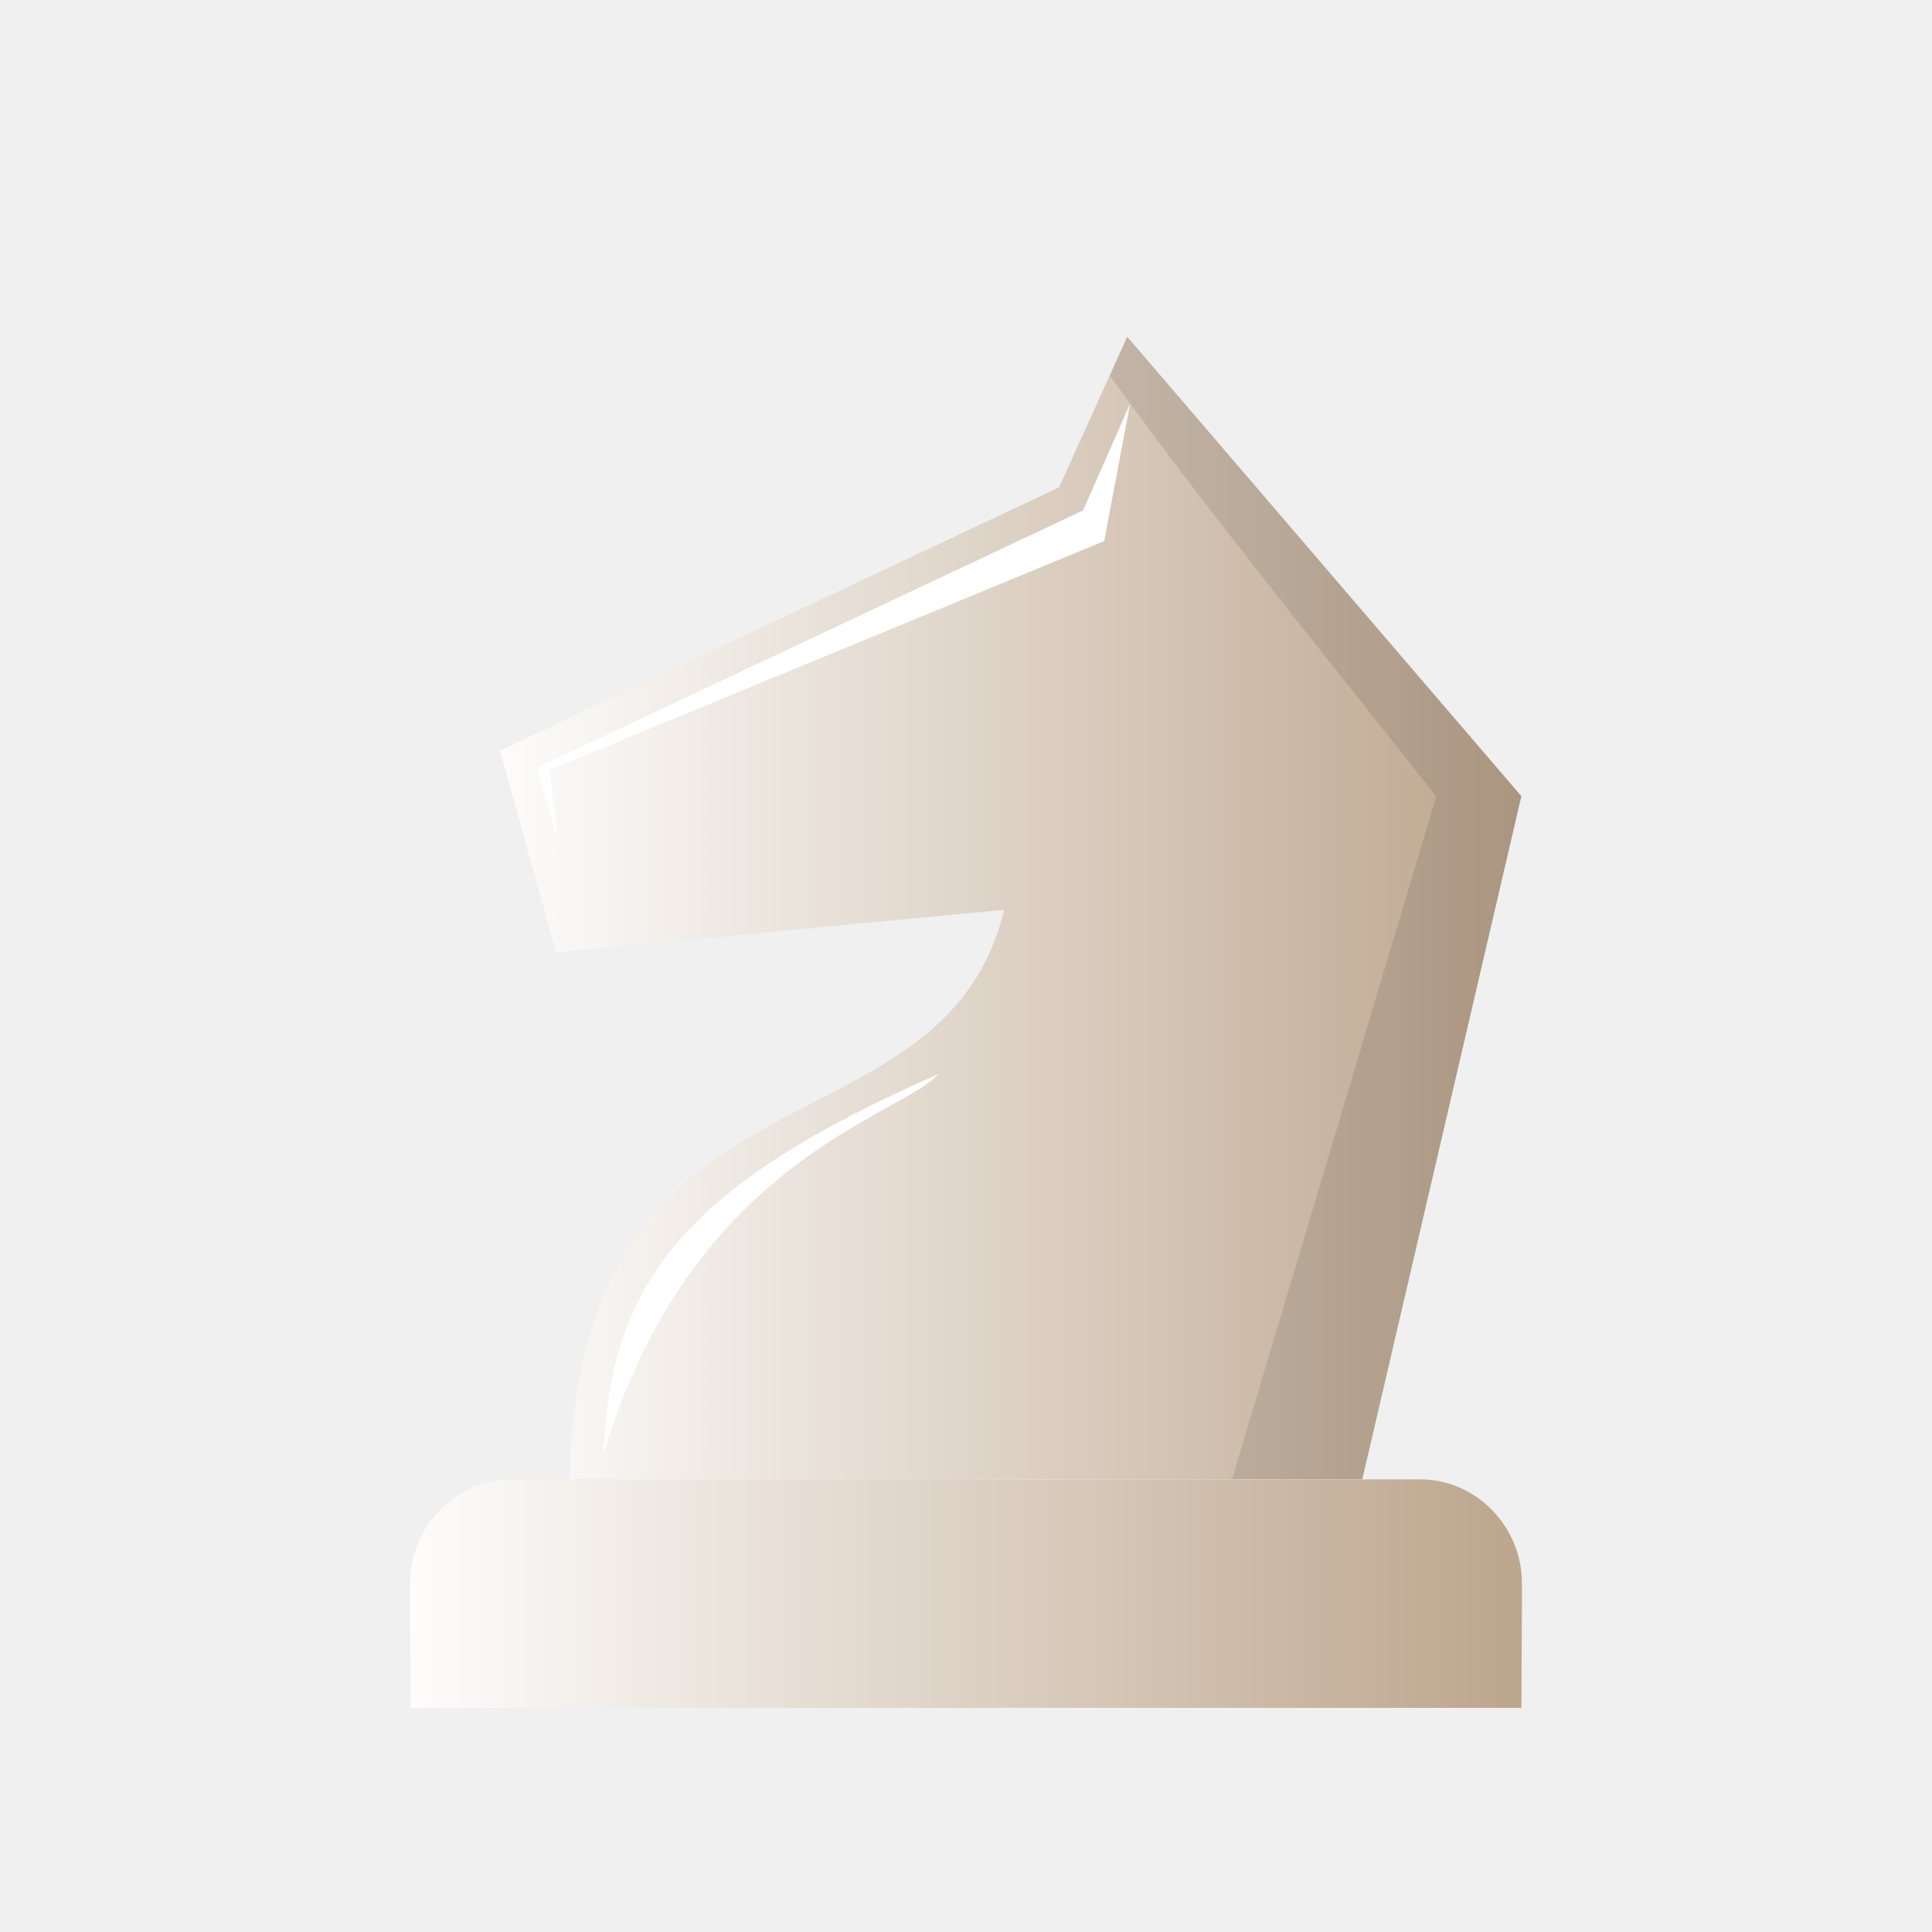
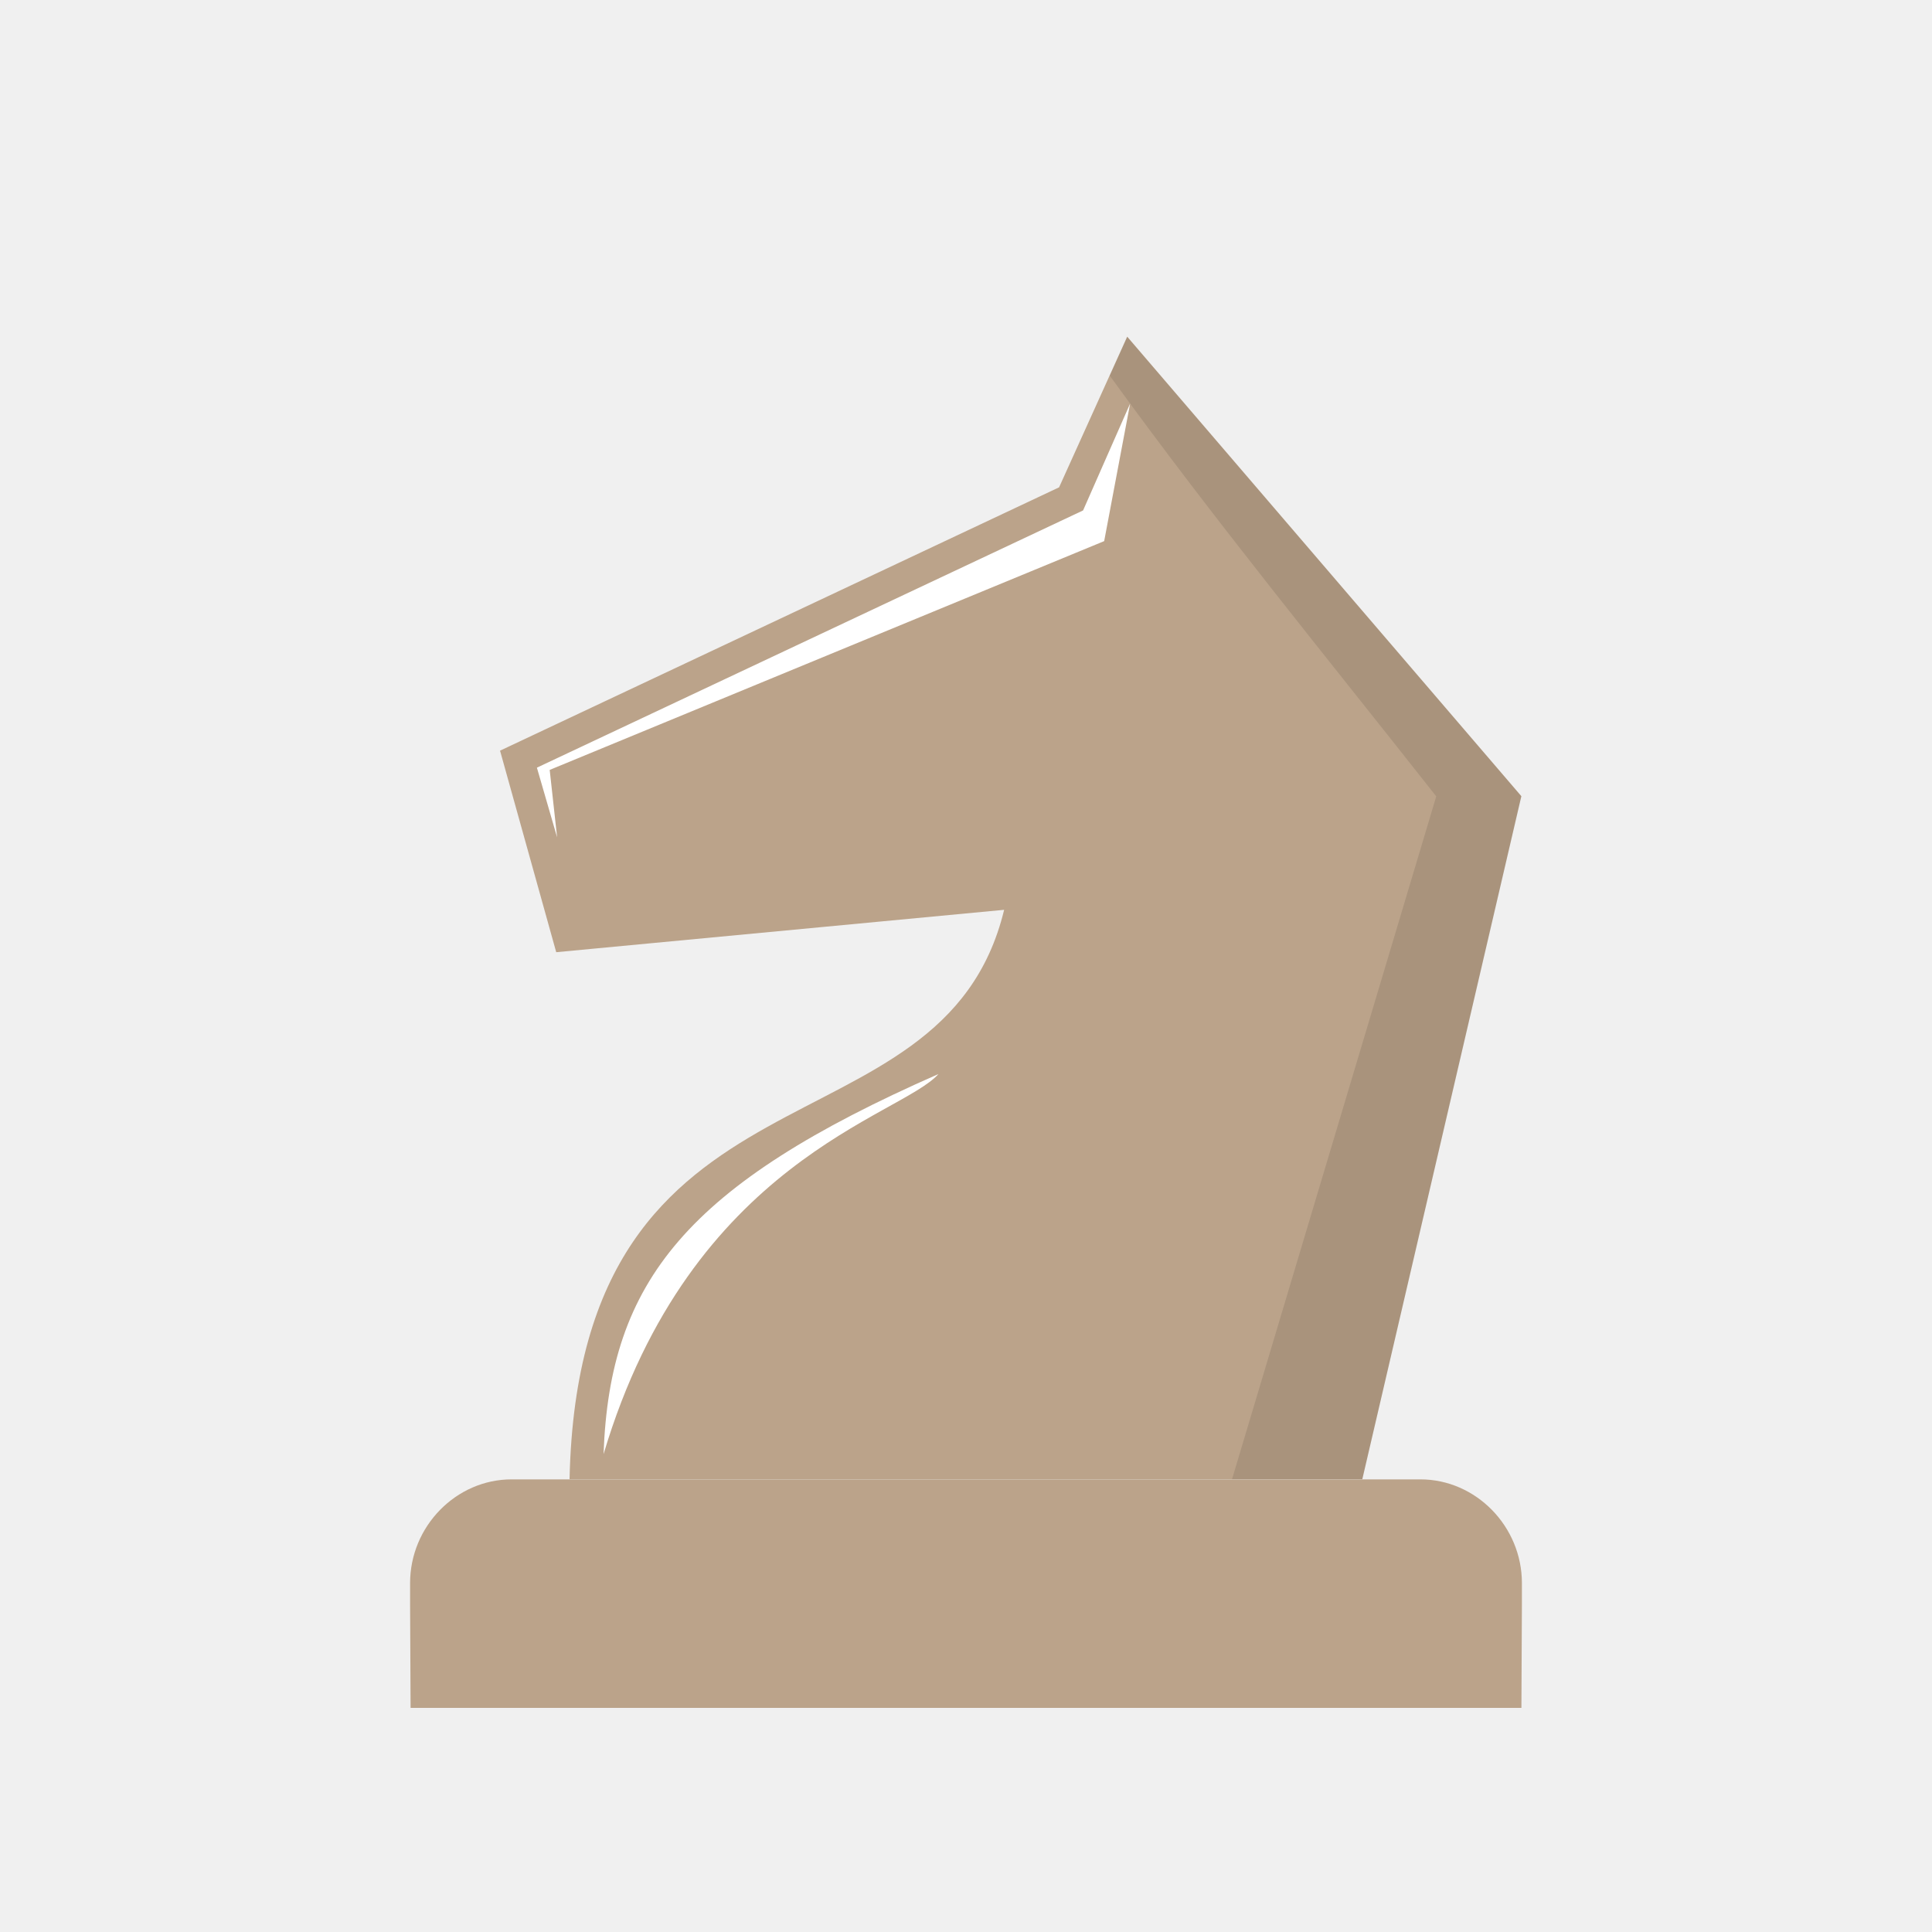
- <svg xmlns="http://www.w3.org/2000/svg" xmlns:xlink="http://www.w3.org/1999/xlink" width="50mm" height="50mm" fill-rule="evenodd" clip-rule="evenodd" image-rendering="optimizeQuality" shape-rendering="geometricPrecision" text-rendering="geometricPrecision" viewBox="0 0 50 50">
-   <defs>
-     <linearGradient xlink:href="#a" id="b" x1="-462.21" x2="-434.18" y1="-469.84" y2="-469.84" gradientTransform="translate(474.35 493.34)" gradientUnits="userSpaceOnUse" />
-     <linearGradient id="a">
-       <stop offset="0" stop-color="#fff" />
-       <stop offset="1" stop-color="#bba38a" />
-     </linearGradient>
-     <linearGradient xlink:href="#a" id="c" x1="-464.54" x2="-434.16" y1="-452.1" y2="-452.1" gradientTransform="translate(474.35 493.34)" gradientUnits="userSpaceOnUse" />
-   </defs>
-   <path fill="url(#b)" d="m25.987 23.546-11.592 1.097-1.454-5.216 14.468-6.815 1.763-3.9 10.2 11.892-4.116 17.678H14.74c.245-11.292 9.64-8.1 11.247-14.736z" class="st28" />
+ <svg xmlns="http://www.w3.org/2000/svg" width="50mm" height="50mm" fill-rule="evenodd" clip-rule="evenodd" image-rendering="optimizeQuality" shape-rendering="geometricPrecision" text-rendering="geometricPrecision" viewBox="0 0 50 50">
+   <path fill="#bba38a" d="m25.987 23.546-11.592 1.097-1.454-5.216 14.468-6.815 1.763-3.9 10.2 11.892-4.116 17.678H14.74c.245-11.292 9.64-8.1 11.247-14.736z" class="st28" />
  <path d="m29.173 8.72-.879 1.945.426-.943c2.692 3.722 5.608 7.279 8.45 10.888l-5.285 17.671h3.372l4.117-17.671z" opacity=".1" />
-   <path fill="url(#c)" d="M13.24 38.286c-1.437 0-2.627 1.216-2.627 2.685v.545l.013 2.684h28.748l.013-2.684v-.545c0-1.468-1.19-2.685-2.627-2.685H25z" />
+   <path fill="#bba38a" d="M13.24 38.286c-1.437 0-2.627 1.216-2.627 2.685v.545l.013 2.684h28.748l.013-2.684v-.545c0-1.468-1.19-2.685-2.627-2.685H25z" />
  <path fill="#fff" d="M15.62 37.633c.159-4.472 2.145-6.971 8.667-9.837-.987 1.107-6.405 2.237-8.667 9.837M14.418 21.67l-.523-1.803L28.03 13.21l1.217-2.764-.671 3.558-14.35 5.921z" />
</svg>
